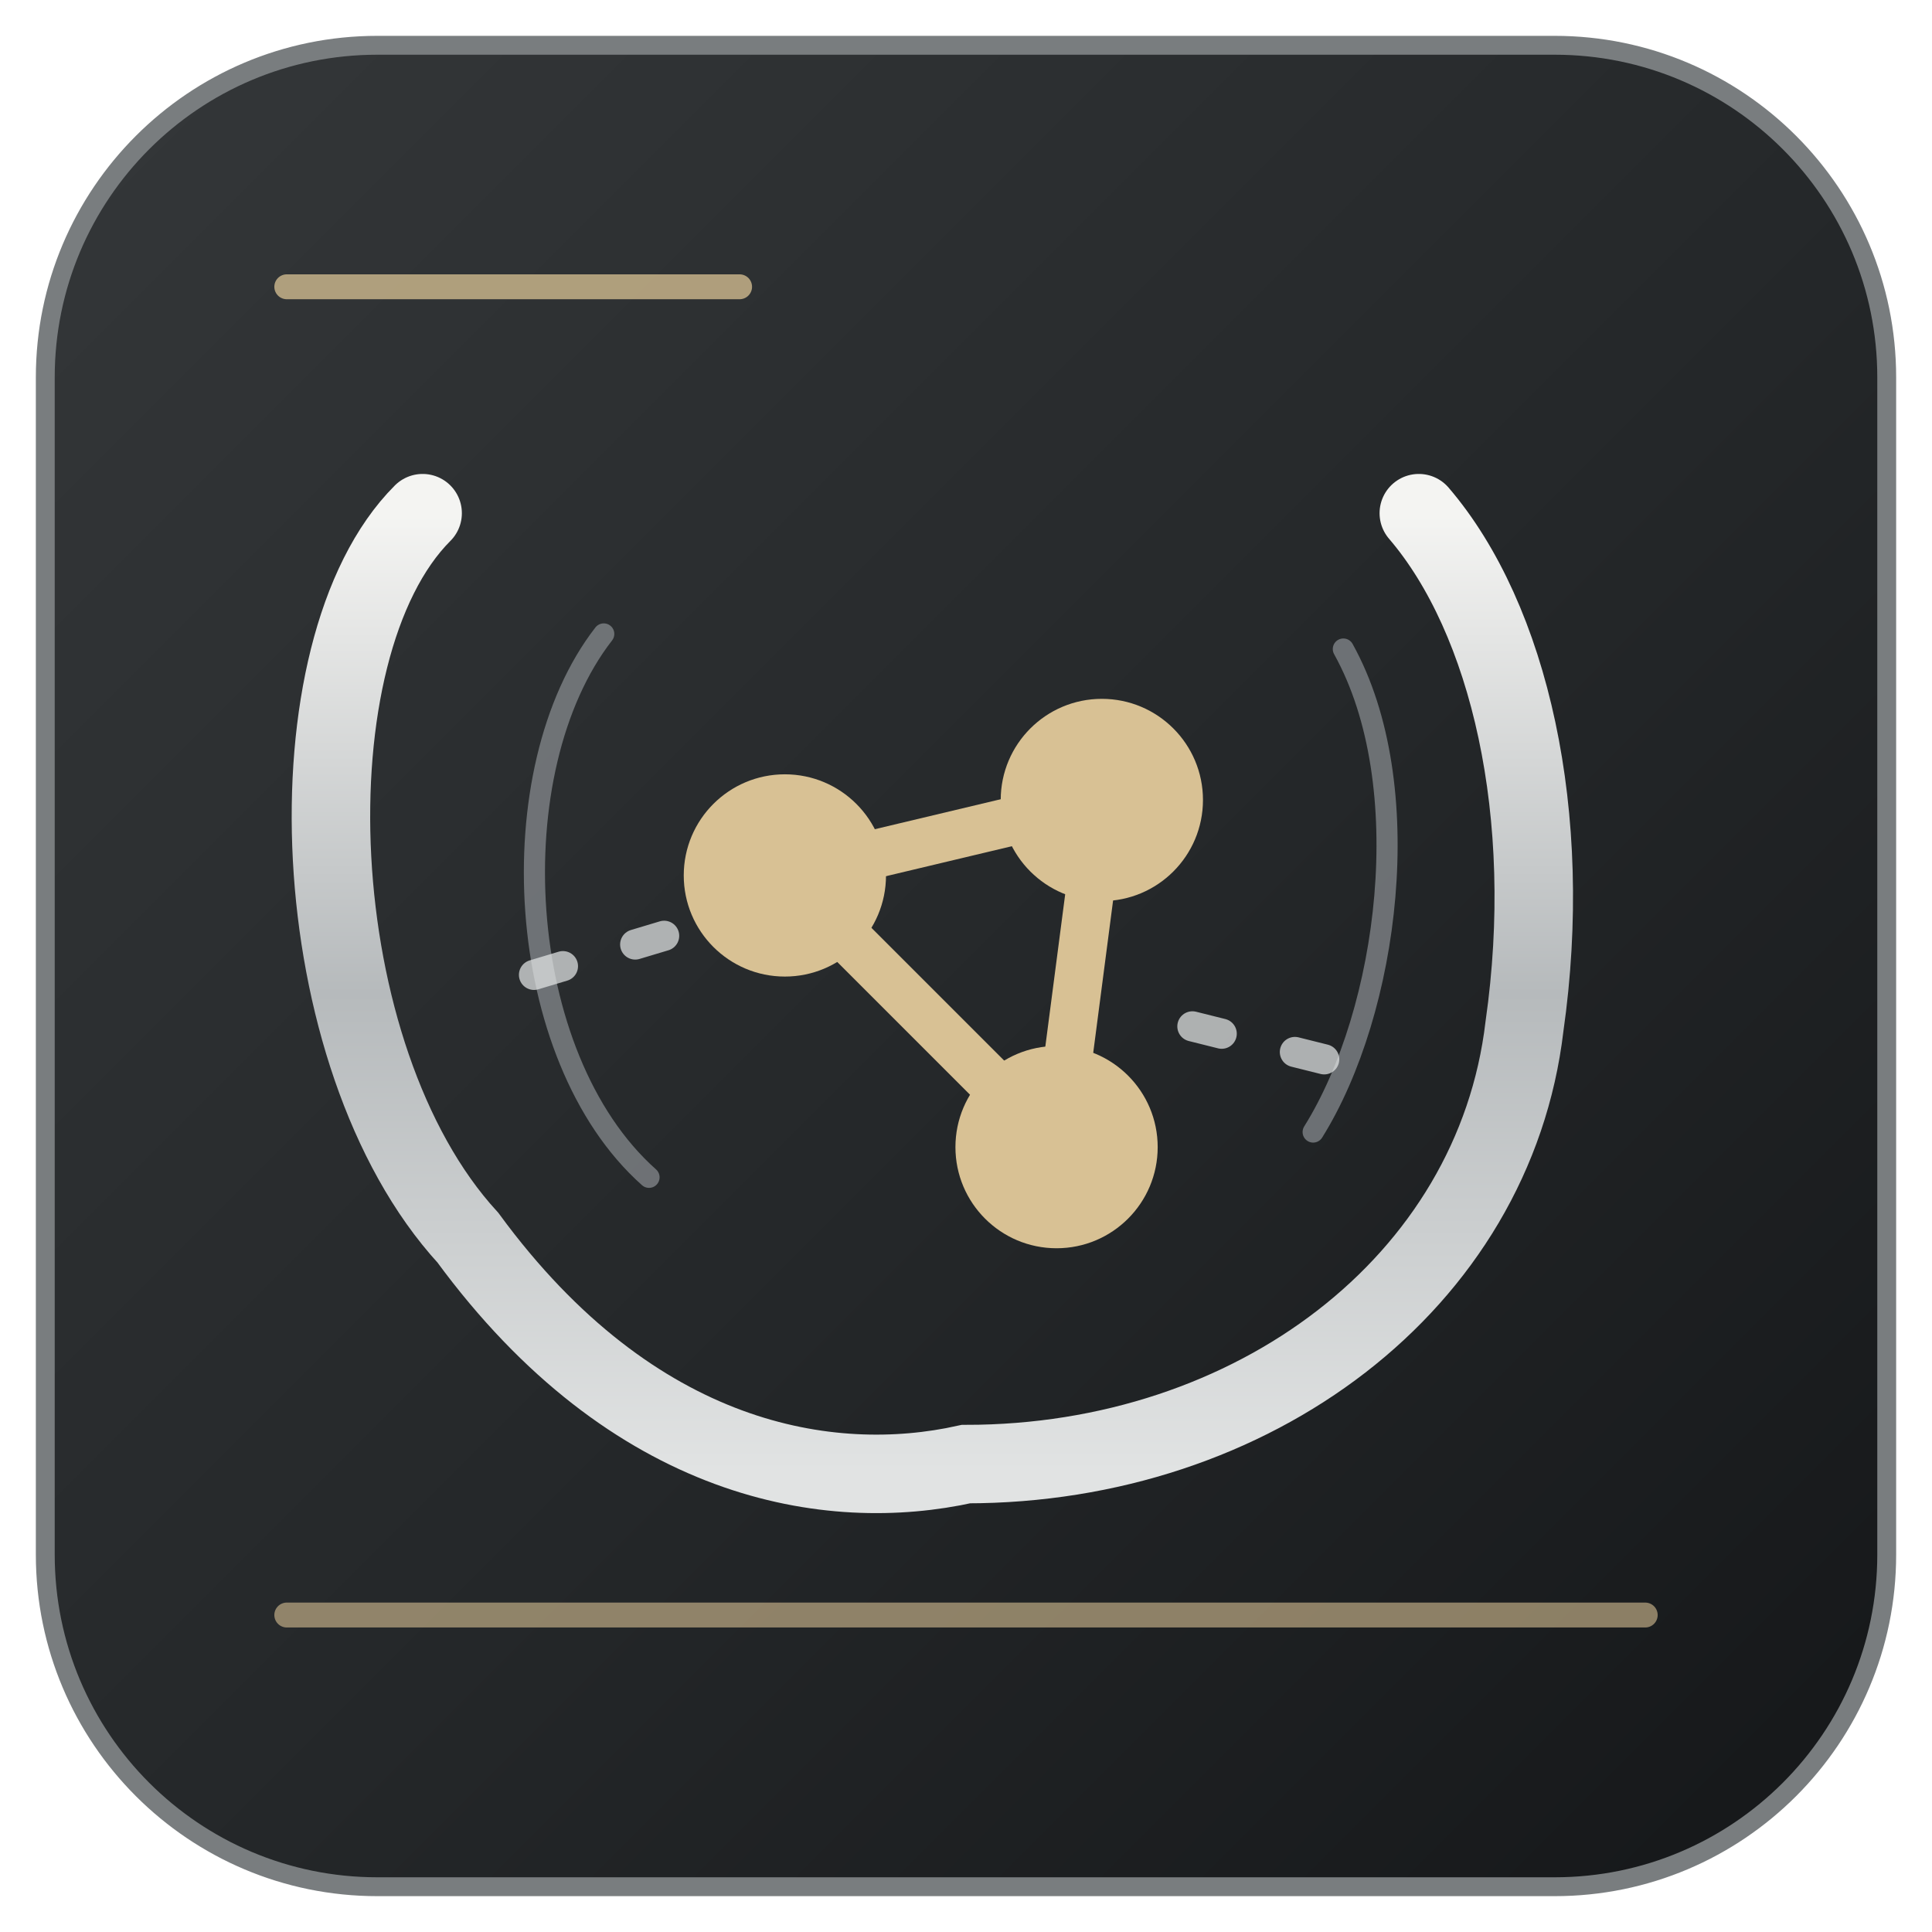
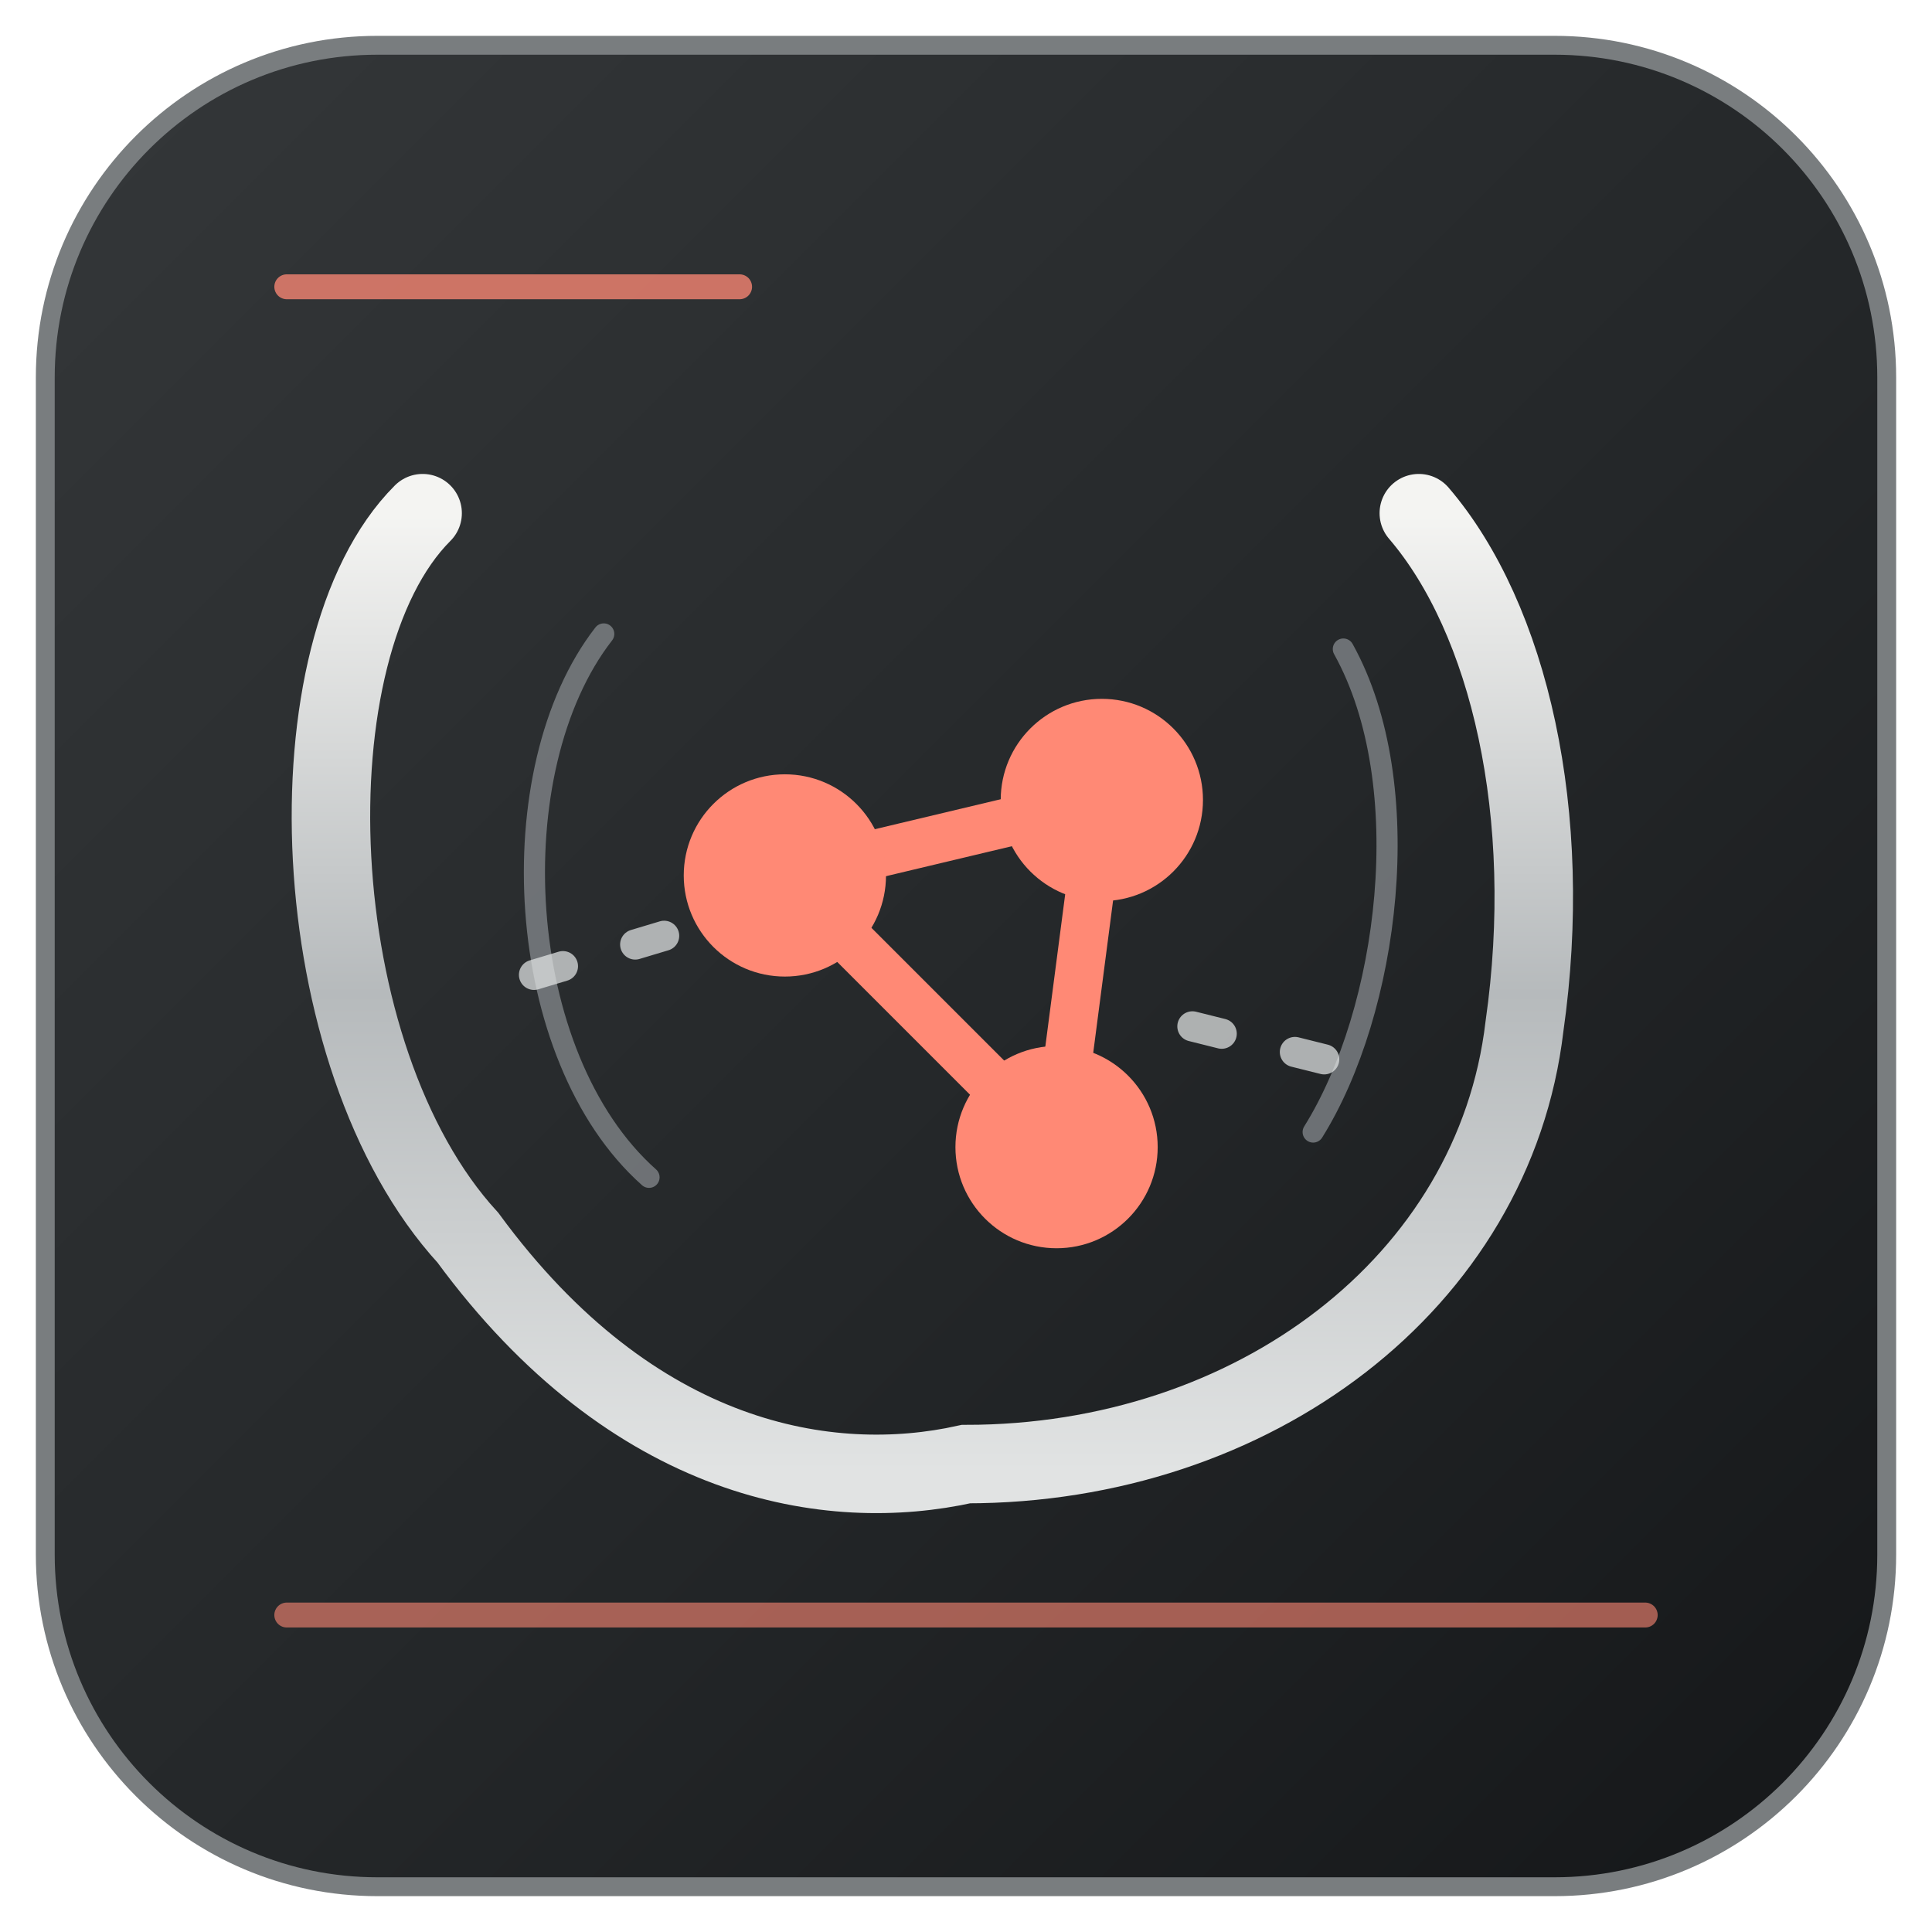
<svg xmlns="http://www.w3.org/2000/svg" viewBox="0 0 128 128" width="128" height="128" role="img" aria-labelledby="t d">
  <defs>
    <linearGradient id="panel" x1="0" y1="0" x2="1" y2="1">
      <stop stop-color="#343739" />
      <stop offset=".55" stop-color="#242729" />
      <stop offset="1" stop-color="#151719" />
    </linearGradient>
    <linearGradient id="metal" x1="0" y1="0" x2="0" y2="1">
      <stop stop-color="#F4F4F2" />
      <stop offset=".5" stop-color="#B6BABC" />
      <stop offset="1" stop-color="#E1E3E3" />
    </linearGradient>
  </defs>
  <rect x="3" y="3" width="122" height="122" rx="22" fill="url(#panel)" stroke="#797D7F" stroke-width="1.25" />
-   <path d="M19 19h30" fill="none" stroke="#D8C194" stroke-width="1.65" stroke-linecap="round" stroke-opacity=".76" />
-   <path d="M19 107h90" fill="none" stroke="#D8C194" stroke-width="1.65" stroke-linecap="round" stroke-opacity=".6" />
+   <path d="M19 19h30" fill="none" stroke="#FF8975" stroke-width="1.65" stroke-linecap="round" stroke-opacity=".76" />
+   <path d="M19 107h90" fill="none" stroke="#FF8975" stroke-width="1.65" stroke-linecap="round" stroke-opacity=".6" />
  <path d="M28 34C19 43 20 70 31 82C42 97 55 99 64 97C83 97 99 85 101 68C103 54 100 41 94 34" fill="none" stroke="url(#metal)" stroke-width="5.2" stroke-linecap="round" />
  <path d="M40 42C33 51 34 70 43 78M89 43C94 52 92 67 87 75" fill="none" stroke="#858A8D" stroke-width="1.4" stroke-linecap="round" opacity=".75" />
-   <g fill="none" stroke="#D8C194" stroke-width="3.2" stroke-linecap="round">
+   <g fill="none" stroke="#FF8975" stroke-width="3.2" stroke-linecap="round">
    <path d="M52 58L73 53L70 76L52 58" />
  </g>
-   <g fill="#D8C194">
+   <g fill="#FF8975">
    <circle cx="52" cy="58" r="6.7" />
    <circle cx="73" cy="53" r="6.7" />
    <circle cx="70" cy="76" r="6.7" />
  </g>
  <path d="M44 62L34 65M79 68L91 71" stroke="#E4E6E6" stroke-opacity=".72" stroke-width="2" stroke-dasharray="2 5" stroke-linecap="round" />
</svg>
